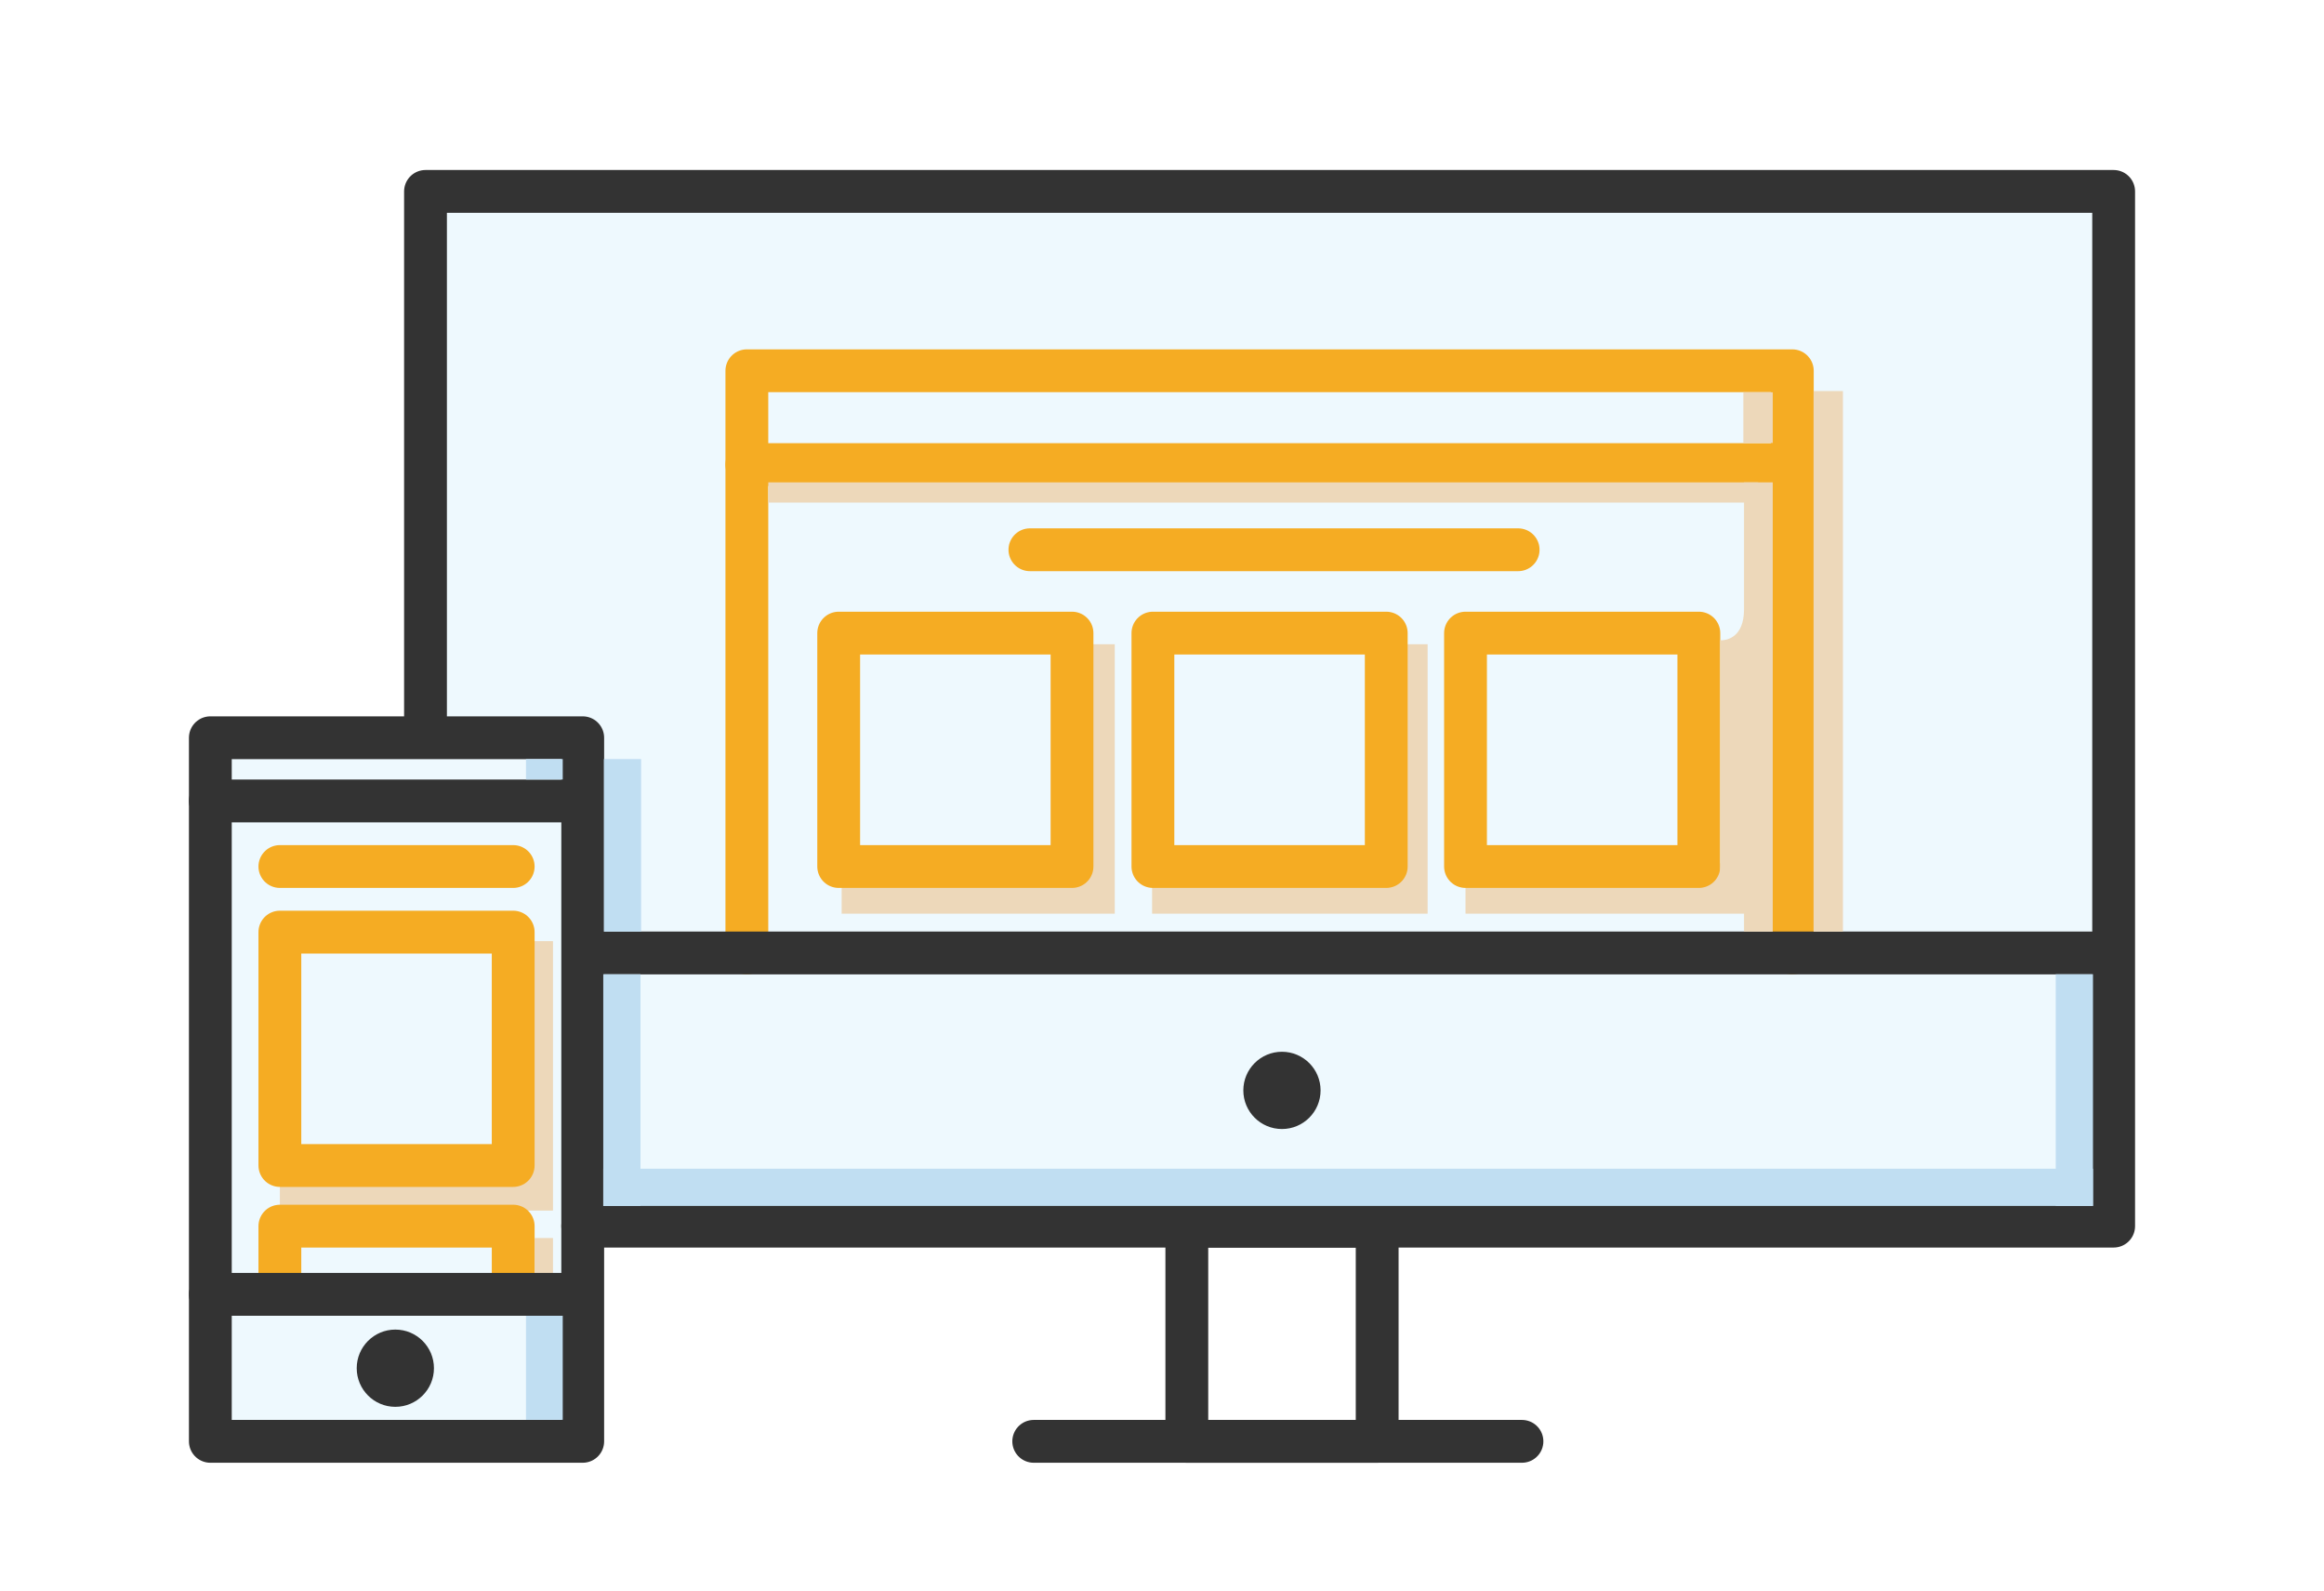
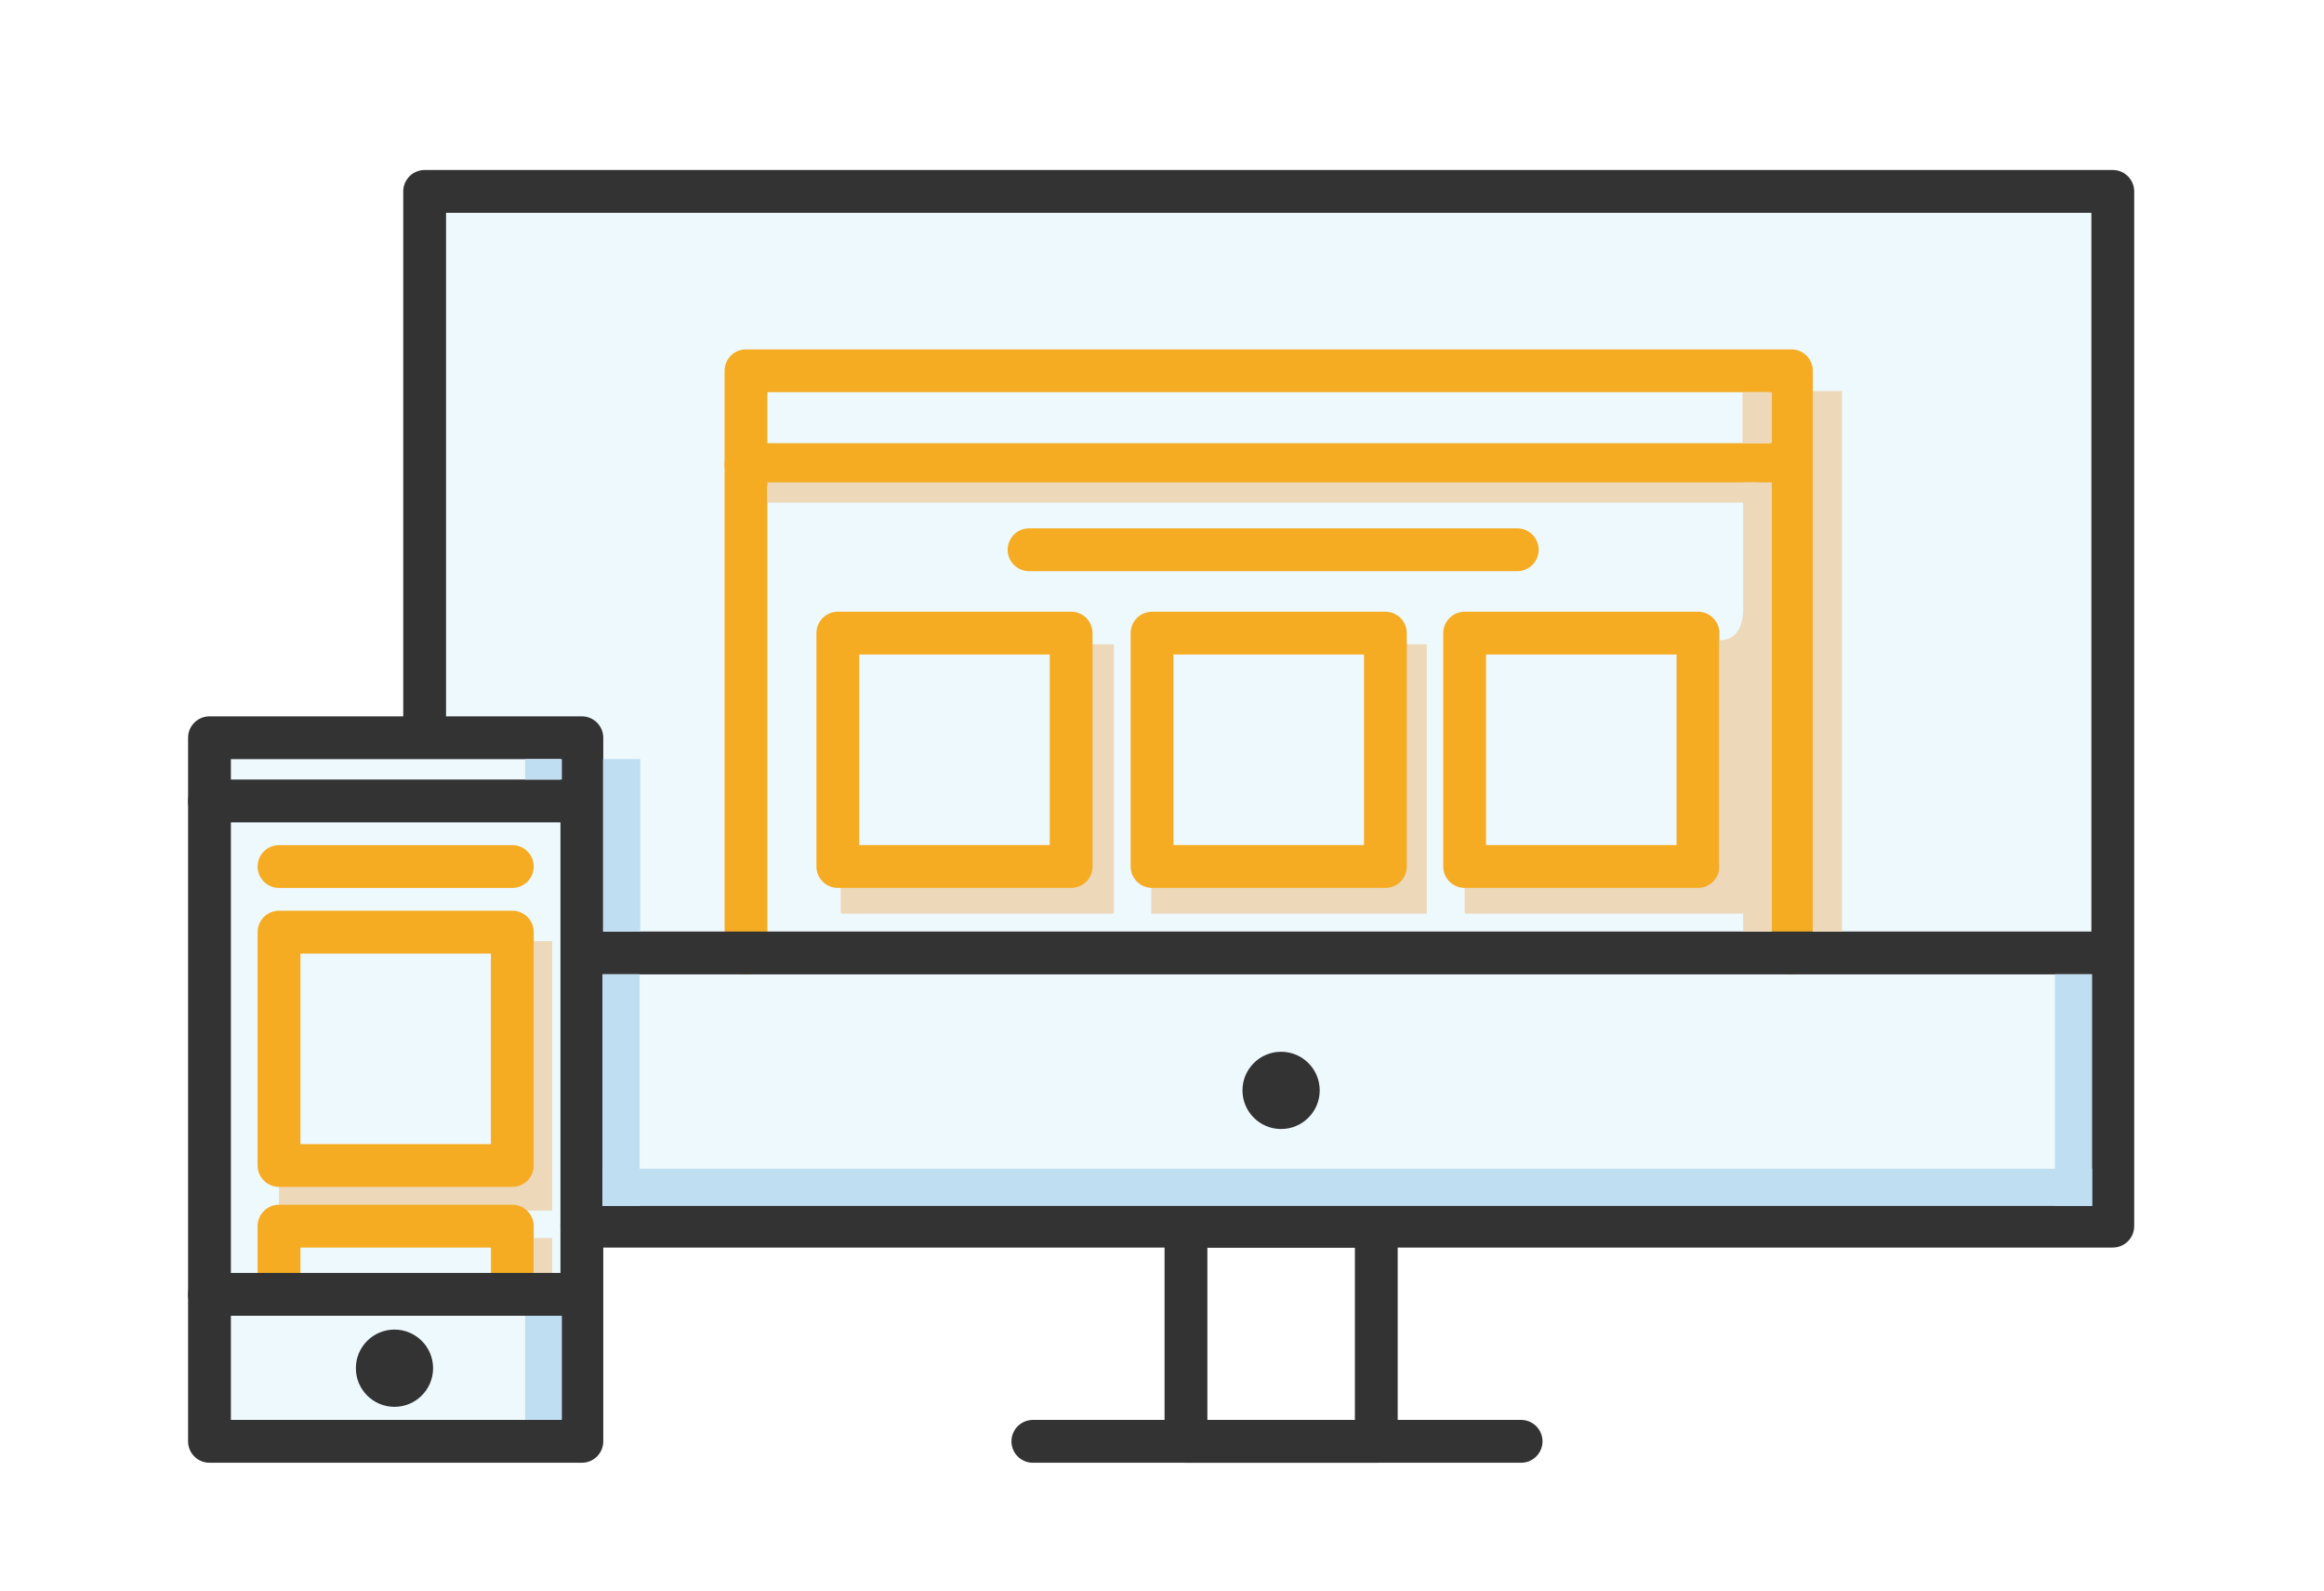
<svg xmlns="http://www.w3.org/2000/svg" version="1.1" id="Layer_1" x="0px" y="0px" width="380px" height="260px" viewBox="0 0 380 260" enable-background="new 0 0 380 260" xml:space="preserve">
-   <path fill="none" stroke="#F4AC23" stroke-width="7" stroke-linecap="round" stroke-linejoin="round" stroke-miterlimit="10" stroke-dasharray="16,15,3,0" d="  M298.367,386.722c-2.123-22.764-11.256-43.491-25.217-60.005c-19.049-22.526-47.09-37.208-78.582-38.509" />
-   <path fill="none" stroke="#F4AC23" stroke-width="7" stroke-linecap="round" stroke-linejoin="round" stroke-miterlimit="10" d="  M194.568,287.164c-1.516-0.063-3.037-0.094-4.568-0.094c-60.11,0-108.841,48.729-108.841,108.839  c0,60.113,48.73,108.842,108.841,108.842c60.111,0,108.84-48.729,108.84-108.842c0-3.449-0.158-6.863-0.473-10.232" />
-   <polyline fill="none" stroke="#333333" stroke-width="7" stroke-linecap="round" stroke-linejoin="round" stroke-miterlimit="10" points="  155.141,507.101 155.141,520.468 224.576,520.468 224.576,507.101 " />
-   <rect x="158.795" y="508.284" fill="#C0DEF2" width="62.127" height="5.004" />
-   <rect id="left-anchor_1_" x="180.14" y="277.211" fill="#EEF9FE" stroke="#F4AC23" stroke-width="7" stroke-linecap="round" stroke-linejoin="round" stroke-miterlimit="10" width="19.722" height="19.719" />
-   <rect id="left-anchor_2_" x="71.299" y="383.019" fill="#EEF9FE" stroke="#F4AC23" stroke-width="7" stroke-linecap="round" stroke-linejoin="round" stroke-miterlimit="10" width="19.721" height="19.719" />
-   <rect id="left-anchor_15_" x="288.98" y="383.019" fill="#EEF9FE" stroke="#F4AC23" stroke-width="7" stroke-linecap="round" stroke-linejoin="round" stroke-miterlimit="10" width="19.721" height="19.719" />
-   <path id="outer-pen-line_6_" fill="#EEF9FE" d="M224.225,470.728l0.053-7.855c0-20.938,27.773-44.832,27.773-44.832l-61.633-118.683  L128.65,418.04c0,0,27.771,23.521,27.771,44.832l0.045,6.77" />
-   <path fill="#C0DEF2" d="M194.123,329.733l44.086,86.318c0,0-25.641,21.23-25.641,51.51h9.4c0,0,12.527-35.15,27.494-49.422  l-57.082-109.556" />
-   <polyline fill="#C0DEF2" points="193.773,328.517 193.773,397.429 200.039,401.259 200.039,340.175 " />
-   <line id="vert-line_5_" fill="none" stroke="#333333" stroke-width="7" stroke-linecap="round" stroke-linejoin="round" stroke-miterlimit="10" x1="190.416" y1="299.359" x2="190.416" y2="398.902" />
-   <path id="circle_5_" fill="none" stroke="#333333" stroke-width="7" stroke-linecap="round" stroke-linejoin="round" stroke-miterlimit="10" d="  M190.174,398.902c6.318,0,11.439,5.124,11.439,11.442s-5.121,11.441-11.439,11.441c-6.316,0-11.438-5.123-11.438-11.441  S183.857,398.902,190.174,398.902z" />
-   <path id="outer-pen-line_5_" fill="none" stroke="#333333" stroke-width="7" stroke-linecap="round" stroke-linejoin="round" stroke-miterlimit="10" d="  M224.225,470.728l0.053-7.855c0-20.938,27.773-44.832,27.773-44.832l-61.633-118.683L128.65,418.04c0,0,27.771,23.521,27.771,44.832  l0.045,6.77" />
-   <rect id="horizon-line_6_" x="141.793" y="470.728" fill="#EEF9FE" width="96.416" height="34.023" />
-   <polygon fill="#EDD8BA" points="226.316,473.673 235.123,473.673 235.123,502.276 226.424,502.276 " />
-   <rect id="horizon-line_5_" x="141.793" y="470.728" fill="none" stroke="#F4AC23" stroke-width="7" stroke-linecap="round" stroke-linejoin="round" stroke-miterlimit="10" width="96.416" height="34.023" />
-   <rect x="192.5" y="280.714" fill="#EDC891" width="3.834" height="12.708" />
-   <rect x="301.417" y="386.523" fill="#EDC891" width="3.834" height="12.709" />
-   <rect x="83.75" y="386.523" fill="#EDC891" width="3.834" height="12.709" />
-   <rect x="68.705" y="31.29" fill="#EEF9FE" width="276.902" height="169.139" />
-   <rect x="36.833" y="120.597" fill="#EEF9FE" width="58.448" height="115.012" />
-   <polyline fill="none" stroke="#F5AC23" stroke-width="7" stroke-linecap="round" stroke-linejoin="round" stroke-miterlimit="10" points="  122.119,155.776 122.119,60.608 293.062,60.608 293.062,155.776 " />
+   <rect x="68.563" y="31.29" fill="#EEF9FE" width="276.901" height="169.14" />
+   <rect x="36.692" y="120.597" fill="#EEF9FE" width="58.448" height="115.012" />
+   <polyline fill="none" stroke="#F5AC23" stroke-width="7" stroke-linecap="round" stroke-linejoin="round" stroke-miterlimit="10" points="  121.978,155.775 121.978,60.608 292.92,60.608 292.92,155.775 " />
  <g id="computer">
-     <polyline id="outer_comp_line" fill="none" stroke="#333333" stroke-width="7" stroke-linecap="round" stroke-linejoin="round" stroke-miterlimit="10" points="   69.574,119.723 69.574,31.29 345.606,31.29 345.606,200.429 95.282,200.429  " />
-     <polyline id="bottom_screen_line" fill="none" stroke="#333333" stroke-width="7" stroke-linecap="round" stroke-linejoin="round" stroke-miterlimit="10" points="   344.931,155.776 95.935,155.776 95.935,155.776  " />
-     <circle id="power_circle" fill="#333333" cx="209.614" cy="178.24" r="6.315" />
-     <rect id="two_stand_line" x="194.059" y="200.429" fill="none" stroke="#333333" stroke-width="7" stroke-linecap="round" stroke-linejoin="round" stroke-miterlimit="10" width="31.124" height="35.18" />
-     <line id="stand_line" fill="none" stroke="#333333" stroke-width="7" stroke-linecap="round" stroke-linejoin="round" stroke-miterlimit="10" x1="169.025" y1="235.608" x2="248.858" y2="235.608" />
+     <polyline id="outer_comp_line" fill="none" stroke="#333333" stroke-width="7" stroke-linecap="round" stroke-linejoin="round" stroke-miterlimit="10" points="   69.433,119.723 69.433,31.29 345.465,31.29 345.465,200.43 95.141,200.43  " />
+     <polyline id="bottom_screen_line" fill="none" stroke="#333333" stroke-width="7" stroke-linecap="round" stroke-linejoin="round" stroke-miterlimit="10" points="   344.789,155.775 95.794,155.775 95.794,155.775  " />
+     <circle id="power_circle" fill="#333333" cx="209.473" cy="178.24" r="6.315" />
+     <rect id="two_stand_line" x="193.918" y="200.43" fill="none" stroke="#333333" stroke-width="7" stroke-linecap="round" stroke-linejoin="round" stroke-miterlimit="10" width="31.123" height="35.18" />
+     <line id="stand_line" fill="none" stroke="#333333" stroke-width="7" stroke-linecap="round" stroke-linejoin="round" stroke-miterlimit="10" x1="168.884" y1="235.607" x2="248.717" y2="235.607" />
  </g>
  <g id="phone">
-     <polygon id="case_line" fill="none" stroke="#333333" stroke-width="7" stroke-linecap="round" stroke-linejoin="round" stroke-miterlimit="10" points="   95.282,235.608 34.393,235.608 34.393,120.597 64.339,120.597 95.282,120.597  " />
-     <circle id="circle_power" fill="#333333" cx="64.642" cy="223.653" r="6.314" />
+     <polygon id="case_line" fill="none" stroke="#333333" stroke-width="7" stroke-linecap="round" stroke-linejoin="round" stroke-miterlimit="10" points="   95.141,235.607 34.252,235.607 34.252,120.597 64.198,120.597 95.141,120.597  " />
+     <circle id="circle_power" fill="#333333" cx="64.501" cy="223.653" r="6.314" />
  </g>
-   <line fill="none" stroke="#F5AC23" stroke-width="7" stroke-linecap="round" stroke-linejoin="round" stroke-miterlimit="10" x1="122.119" y1="75.943" x2="293.062" y2="75.943" />
-   <line fill="none" stroke="#F5AC23" stroke-width="7" stroke-linecap="round" stroke-linejoin="round" stroke-miterlimit="10" x1="168.401" y1="89.865" x2="248.233" y2="89.865" />
-   <line fill="none" stroke="#333333" stroke-width="7" stroke-linecap="round" stroke-linejoin="round" stroke-miterlimit="10" x1="34.393" y1="130.929" x2="94.61" y2="130.929" />
-   <line fill="none" stroke="#F5AC23" stroke-width="7" stroke-linecap="round" stroke-linejoin="round" stroke-miterlimit="10" x1="45.762" y1="141.644" x2="83.913" y2="141.644" />
-   <rect x="98.641" y="191.04" fill="#C0DEF2" width="243.584" height="6.086" />
-   <rect x="336.14" y="159.25" fill="#C0DEF2" width="6.086" height="37.876" />
-   <rect x="98.641" y="159.25" fill="#C0DEF2" width="6.087" height="37.876" />
-   <rect x="98.745" y="124.078" fill="#C0DEF2" width="6.087" height="28.216" />
-   <rect x="86.005" y="215.06" fill="#C0DEF2" width="6.009" height="17.034" />
-   <rect x="86.005" y="124.078" fill="#C0DEF2" width="6.009" height="3.344" />
-   <rect x="285.058" y="64.125" fill="#EDD8BA" width="4.807" height="8.281" />
-   <rect x="239.628" y="141.103" fill="#EDD8BA" width="48.758" height="8.25" />
-   <polygon fill="#EDD8BA" points="225.493,105.31 225.493,141.103 188.379,141.103 188.379,149.353 225.493,149.353 233.431,149.353   233.431,141.103 233.431,105.31 " />
-   <polygon fill="#EDD8BA" points="174.407,105.31 174.407,141.103 137.617,141.103 137.617,149.353 174.407,149.353 182.275,149.353   182.275,141.103 182.275,105.31 " />
-   <polygon fill="#EDD8BA" points="82.552,153.845 82.552,189.638 45.762,189.638 45.762,197.89 82.552,197.89 90.421,197.89   90.421,189.638 90.421,153.845 " />
-   <rect x="125.625" y="78.848" fill="#EDD8BA" width="161.837" height="3.305" />
-   <rect x="296.538" y="63.921" fill="#EDD8BA" width="4.805" height="88.371" />
+   <line fill="none" stroke="#F5AC23" stroke-width="7" stroke-linecap="round" stroke-linejoin="round" stroke-miterlimit="10" x1="121.978" y1="75.943" x2="292.92" y2="75.943" />
+   <line fill="none" stroke="#F5AC23" stroke-width="7" stroke-linecap="round" stroke-linejoin="round" stroke-miterlimit="10" x1="168.26" y1="89.865" x2="248.092" y2="89.865" />
+   <line fill="none" stroke="#333333" stroke-width="7" stroke-linecap="round" stroke-linejoin="round" stroke-miterlimit="10" x1="34.252" y1="130.93" x2="94.469" y2="130.93" />
+   <line fill="none" stroke="#F5AC23" stroke-width="7" stroke-linecap="round" stroke-linejoin="round" stroke-miterlimit="10" x1="45.621" y1="141.645" x2="83.771" y2="141.645" />
+   <rect x="98.5" y="191.04" fill="#C0DEF2" width="243.584" height="6.086" />
+   <rect x="335.998" y="159.25" fill="#C0DEF2" width="6.086" height="37.876" />
+   <rect x="98.5" y="159.25" fill="#C0DEF2" width="6.087" height="37.876" />
+   <rect x="98.604" y="124.078" fill="#C0DEF2" width="6.088" height="28.216" />
+   <rect x="85.864" y="215.061" fill="#C0DEF2" width="6.01" height="17.033" />
+   <rect x="85.864" y="124.078" fill="#C0DEF2" width="6.01" height="3.344" />
+   <rect x="284.916" y="64.125" fill="#EDD8BA" width="4.807" height="8.281" />
+   <rect x="239.486" y="141.104" fill="#EDD8BA" width="48.758" height="8.25" />
+   <polygon fill="#EDD8BA" points="225.352,105.31 225.352,141.104 188.238,141.104 188.238,149.354 225.352,149.354 233.289,149.354   233.289,141.104 233.289,105.31 " />
+   <polygon fill="#EDD8BA" points="174.266,105.31 174.266,141.104 137.476,141.104 137.476,149.354 174.266,149.354 182.134,149.354   182.134,141.104 182.134,105.31 " />
+   <polygon fill="#EDD8BA" points="82.412,153.846 82.412,189.639 45.621,189.639 45.621,197.891 82.412,197.891 90.28,197.891   90.28,189.639 90.28,153.846 " />
+   <rect x="125.484" y="78.848" fill="#EDD8BA" width="161.836" height="3.305" />
+   <rect x="296.396" y="63.921" fill="#EDD8BA" width="4.805" height="88.371" />
  <g>
-     <rect x="239.628" y="103.492" fill="none" stroke="#F5AC23" stroke-width="7" stroke-linecap="round" stroke-linejoin="round" stroke-miterlimit="10" width="38.152" height="38.151" />
+     <rect x="239.486" y="103.492" fill="none" stroke="#F5AC23" stroke-width="7" stroke-linecap="round" stroke-linejoin="round" stroke-miterlimit="10" width="38.152" height="38.15" />
  </g>
-   <path fill="#EDD8BA" d="M285.166,78.848V99.62c0,4.683-2.96,5.023-3.622,5.041h-0.294v40.225h3.916v7.406h4.698V78.848H285.166z" />
+   <path fill="#EDD8BA" d="M285.025,78.848V99.62c0,4.683-2.961,5.023-3.623,5.041h-0.293v40.225h3.916v7.406h4.697V78.848H285.025z" />
  <g>
-     <rect x="188.514" y="103.492" fill="none" stroke="#F5AC23" stroke-width="7" stroke-linecap="round" stroke-linejoin="round" stroke-miterlimit="10" width="38.153" height="38.151" />
+     <rect x="188.373" y="103.492" fill="none" stroke="#F5AC23" stroke-width="7" stroke-linecap="round" stroke-linejoin="round" stroke-miterlimit="10" width="38.151" height="38.15" />
  </g>
  <g>
-     <rect x="137.135" y="103.492" fill="none" stroke="#F5AC23" stroke-width="7" stroke-linecap="round" stroke-linejoin="round" stroke-miterlimit="10" width="38.151" height="38.151" />
+     <rect x="136.994" y="103.492" fill="none" stroke="#F5AC23" stroke-width="7" stroke-linecap="round" stroke-linejoin="round" stroke-miterlimit="10" width="38.151" height="38.15" />
  </g>
  <g>
-     <rect x="45.762" y="152.366" fill="none" stroke="#F5AC23" stroke-width="7" stroke-linecap="round" stroke-linejoin="round" stroke-miterlimit="10" width="38.15" height="38.152" />
+     <rect x="45.621" y="152.366" fill="none" stroke="#F5AC23" stroke-width="7" stroke-linecap="round" stroke-linejoin="round" stroke-miterlimit="10" width="38.149" height="38.151" />
  </g>
-   <polyline fill="none" stroke="#F5AC23" stroke-width="7" stroke-linecap="round" stroke-linejoin="round" stroke-miterlimit="10" points="  45.762,209.478 45.762,200.429 83.913,200.429 83.913,209.478 " />
-   <rect x="87.406" y="202.372" fill="#EDD8BA" width="3.015" height="5.926" />
-   <line fill="none" stroke="#333333" stroke-width="7" stroke-linecap="round" stroke-linejoin="round" stroke-miterlimit="10" x1="34.393" y1="211.583" x2="94.61" y2="211.583" />
+   <polyline fill="none" stroke="#F5AC23" stroke-width="7" stroke-linecap="round" stroke-linejoin="round" stroke-miterlimit="10" points="  45.621,209.479 45.621,200.43 83.771,200.43 83.771,209.479 " />
+   <rect x="87.266" y="202.372" fill="#EDD8BA" width="3.015" height="5.926" />
+   <line fill="none" stroke="#333333" stroke-width="7" stroke-linecap="round" stroke-linejoin="round" stroke-miterlimit="10" x1="34.252" y1="211.583" x2="94.469" y2="211.583" />
</svg>
